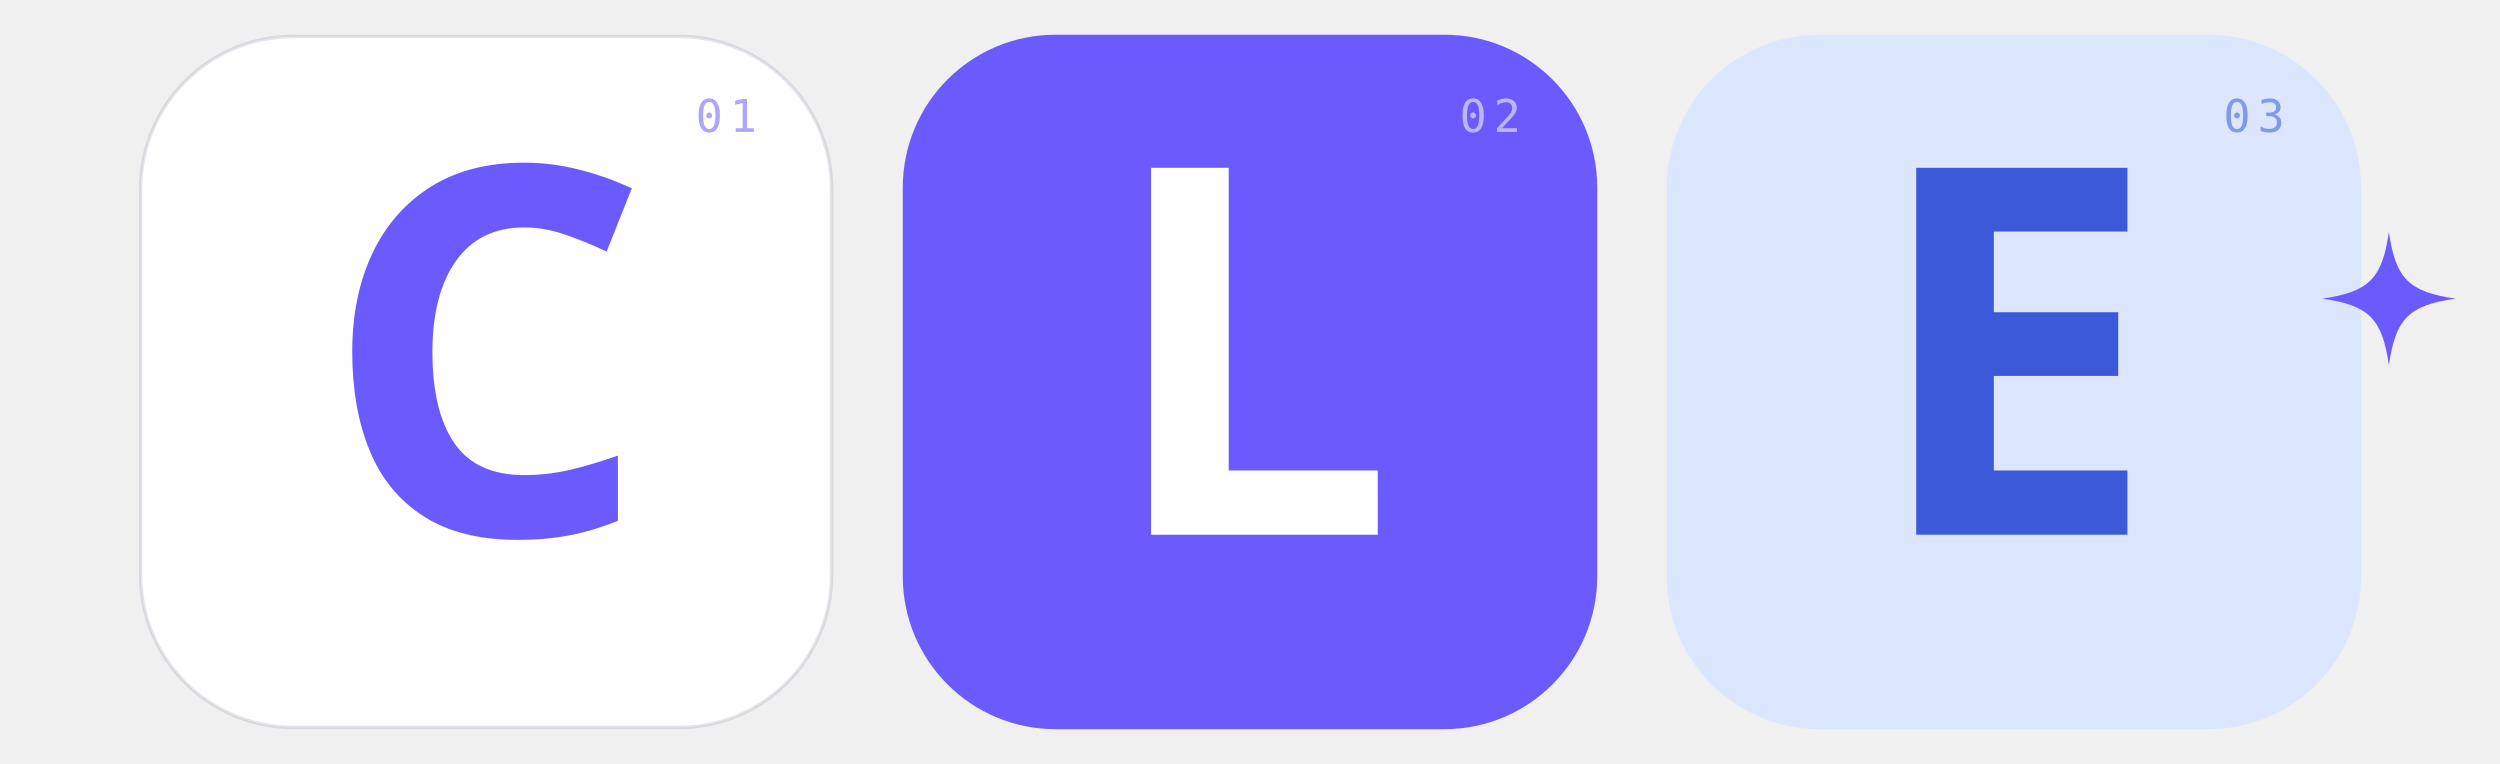
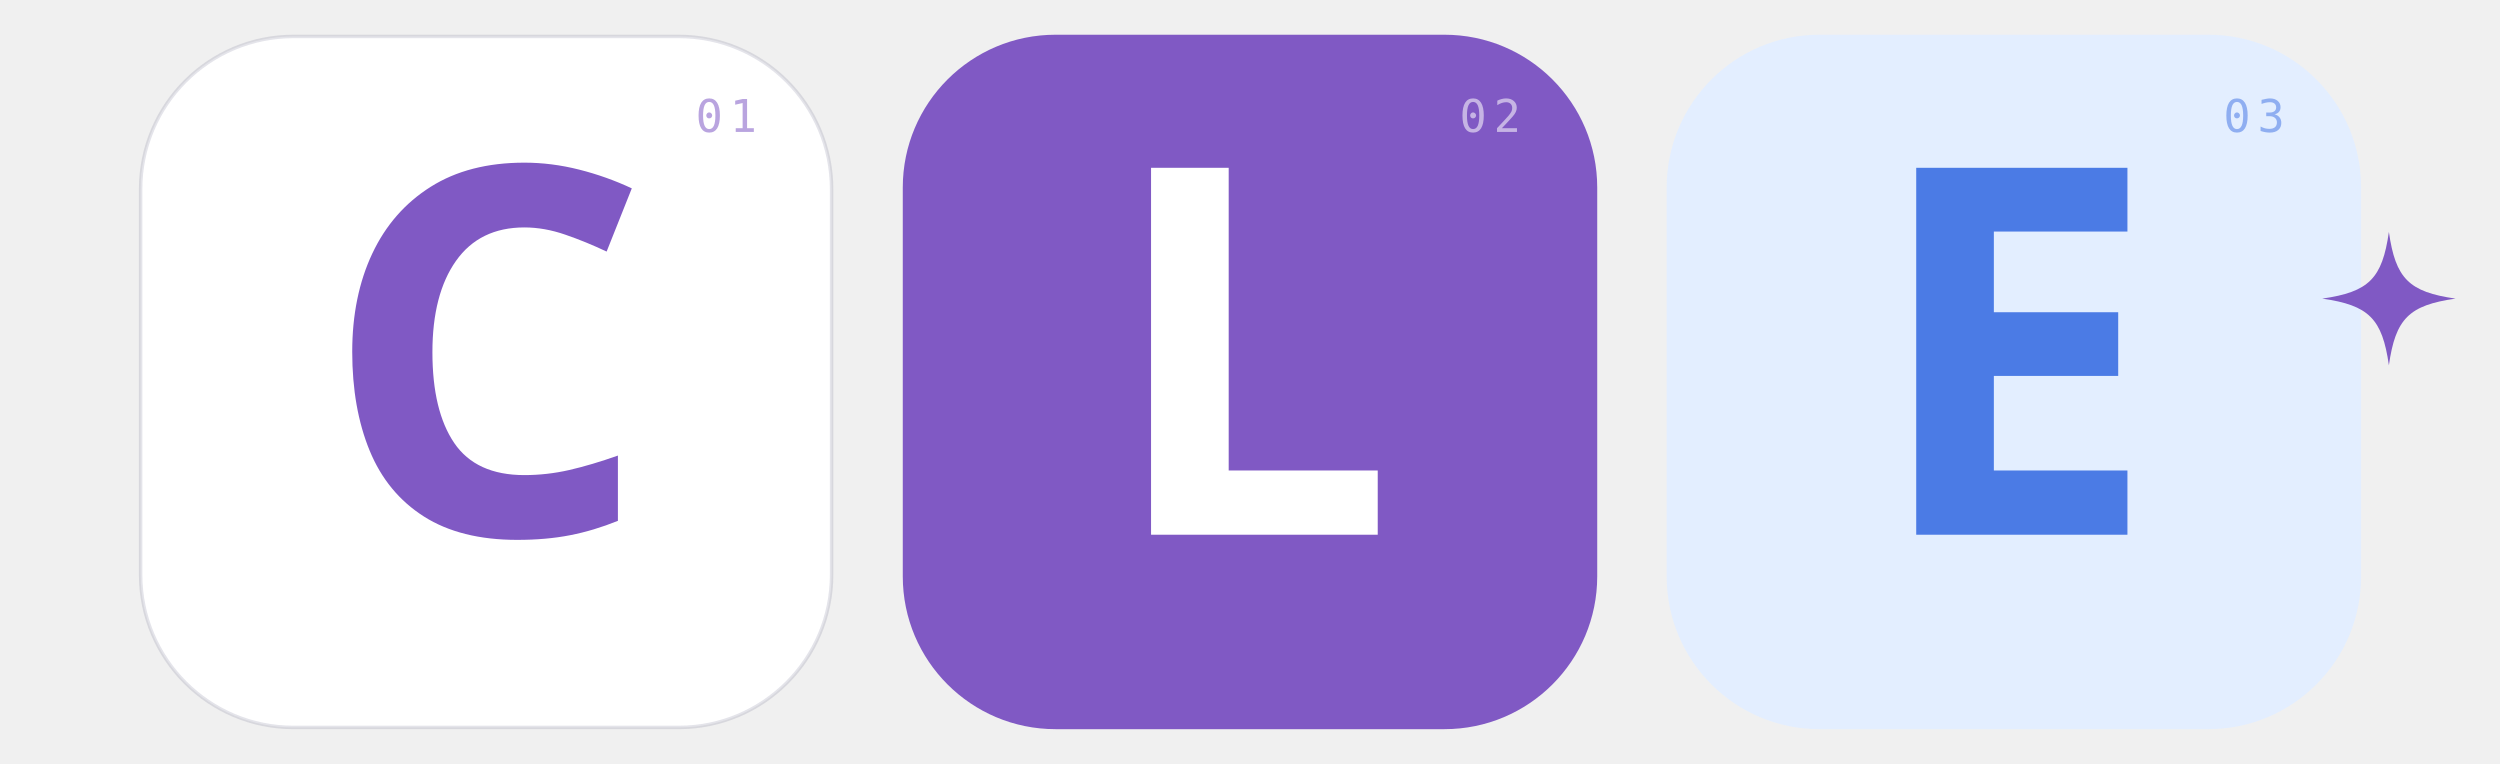
<svg xmlns="http://www.w3.org/2000/svg" viewBox="0 0 720 220">
  <rect x="40.5" y="10.5" width="199" height="199" rx="44" ry="44" fill="#FFFFFF" stroke="rgba(30,27,75,.12)" stroke-width="1" />
-   <text x="218" y="38" font-family="'JetBrains Mono', ui-monospace, monospace" font-size="13" font-weight="500" letter-spacing="2" fill="#6B5BFF" fill-opacity="0.55" text-anchor="end">01</text>
-   <text x="140" y="154" font-family="Fredoka, ui-sans-serif, system-ui" font-weight="800" font-size="148" letter-spacing="-6" fill="#6B5BFF" text-anchor="middle">C</text>
-   <rect x="260" y="10" width="200" height="200" rx="44" ry="44" fill="#6B5BFF" />
+   <text x="218" y="38" font-family="'JetBrains Mono', ui-monospace, monospace" font-size="13" font-weight="500" letter-spacing="2" fill="#8059C4" fill-opacity="0.55" text-anchor="end">01</text>
+   <text x="140" y="154" font-family="Fredoka, ui-sans-serif, system-ui" font-weight="800" font-size="148" letter-spacing="-6" fill="#8059C4" text-anchor="middle">C</text>
+   <rect x="260" y="10" width="200" height="200" rx="44" ry="44" fill="#8059C4" />
  <text x="438" y="38" font-family="'JetBrains Mono', ui-monospace, monospace" font-size="13" font-weight="500" letter-spacing="2" fill="#FFFFFF" fill-opacity="0.55" text-anchor="end">02</text>
  <text x="360" y="154" font-family="Fredoka, ui-sans-serif, system-ui" font-weight="800" font-size="148" letter-spacing="-6" fill="#FFFFFF" text-anchor="middle">L</text>
-   <rect x="480" y="10" width="200" height="200" rx="44" ry="44" fill="#DCE7FF" />
-   <text x="658" y="38" font-family="'JetBrains Mono', ui-monospace, monospace" font-size="13" font-weight="500" letter-spacing="2" fill="#3B59D9" fill-opacity="0.55" text-anchor="end">03</text>
-   <text x="580" y="154" font-family="Fredoka, ui-sans-serif, system-ui" font-weight="800" font-size="148" letter-spacing="-6" fill="#3B59D9" text-anchor="middle">E</text>
+   <rect x="480" y="10" width="200" height="200" rx="44" ry="44" fill="#E3EEFF" />
+   <text x="658" y="38" font-family="'JetBrains Mono', ui-monospace, monospace" font-size="13" font-weight="500" letter-spacing="2" fill="#4B7BE5" fill-opacity="0.55" text-anchor="end">03</text>
+   <text x="580" y="154" font-family="Fredoka, ui-sans-serif, system-ui" font-weight="800" font-size="148" letter-spacing="-6" fill="#4B7BE5" text-anchor="middle">E</text>
  <g transform="translate(688 86) scale(1.2)">
-     <path d="M 0 -16 C 1.6 -4.8 4.8 -1.6 16 0 C 4.8 1.6 1.6 4.8 0 16 C -1.6 4.8 -4.8 1.6 -16 0 C -4.8 -1.6 -1.6 -4.8 0 -16 Z" fill="#6B5BFF" />
+     <path d="M 0 -16 C 1.6 -4.8 4.8 -1.6 16 0 C 4.8 1.6 1.6 4.8 0 16 C -1.6 4.8 -4.8 1.6 -16 0 C -4.8 -1.6 -1.6 -4.8 0 -16 Z" fill="#8059C4" />
  </g>
</svg>
